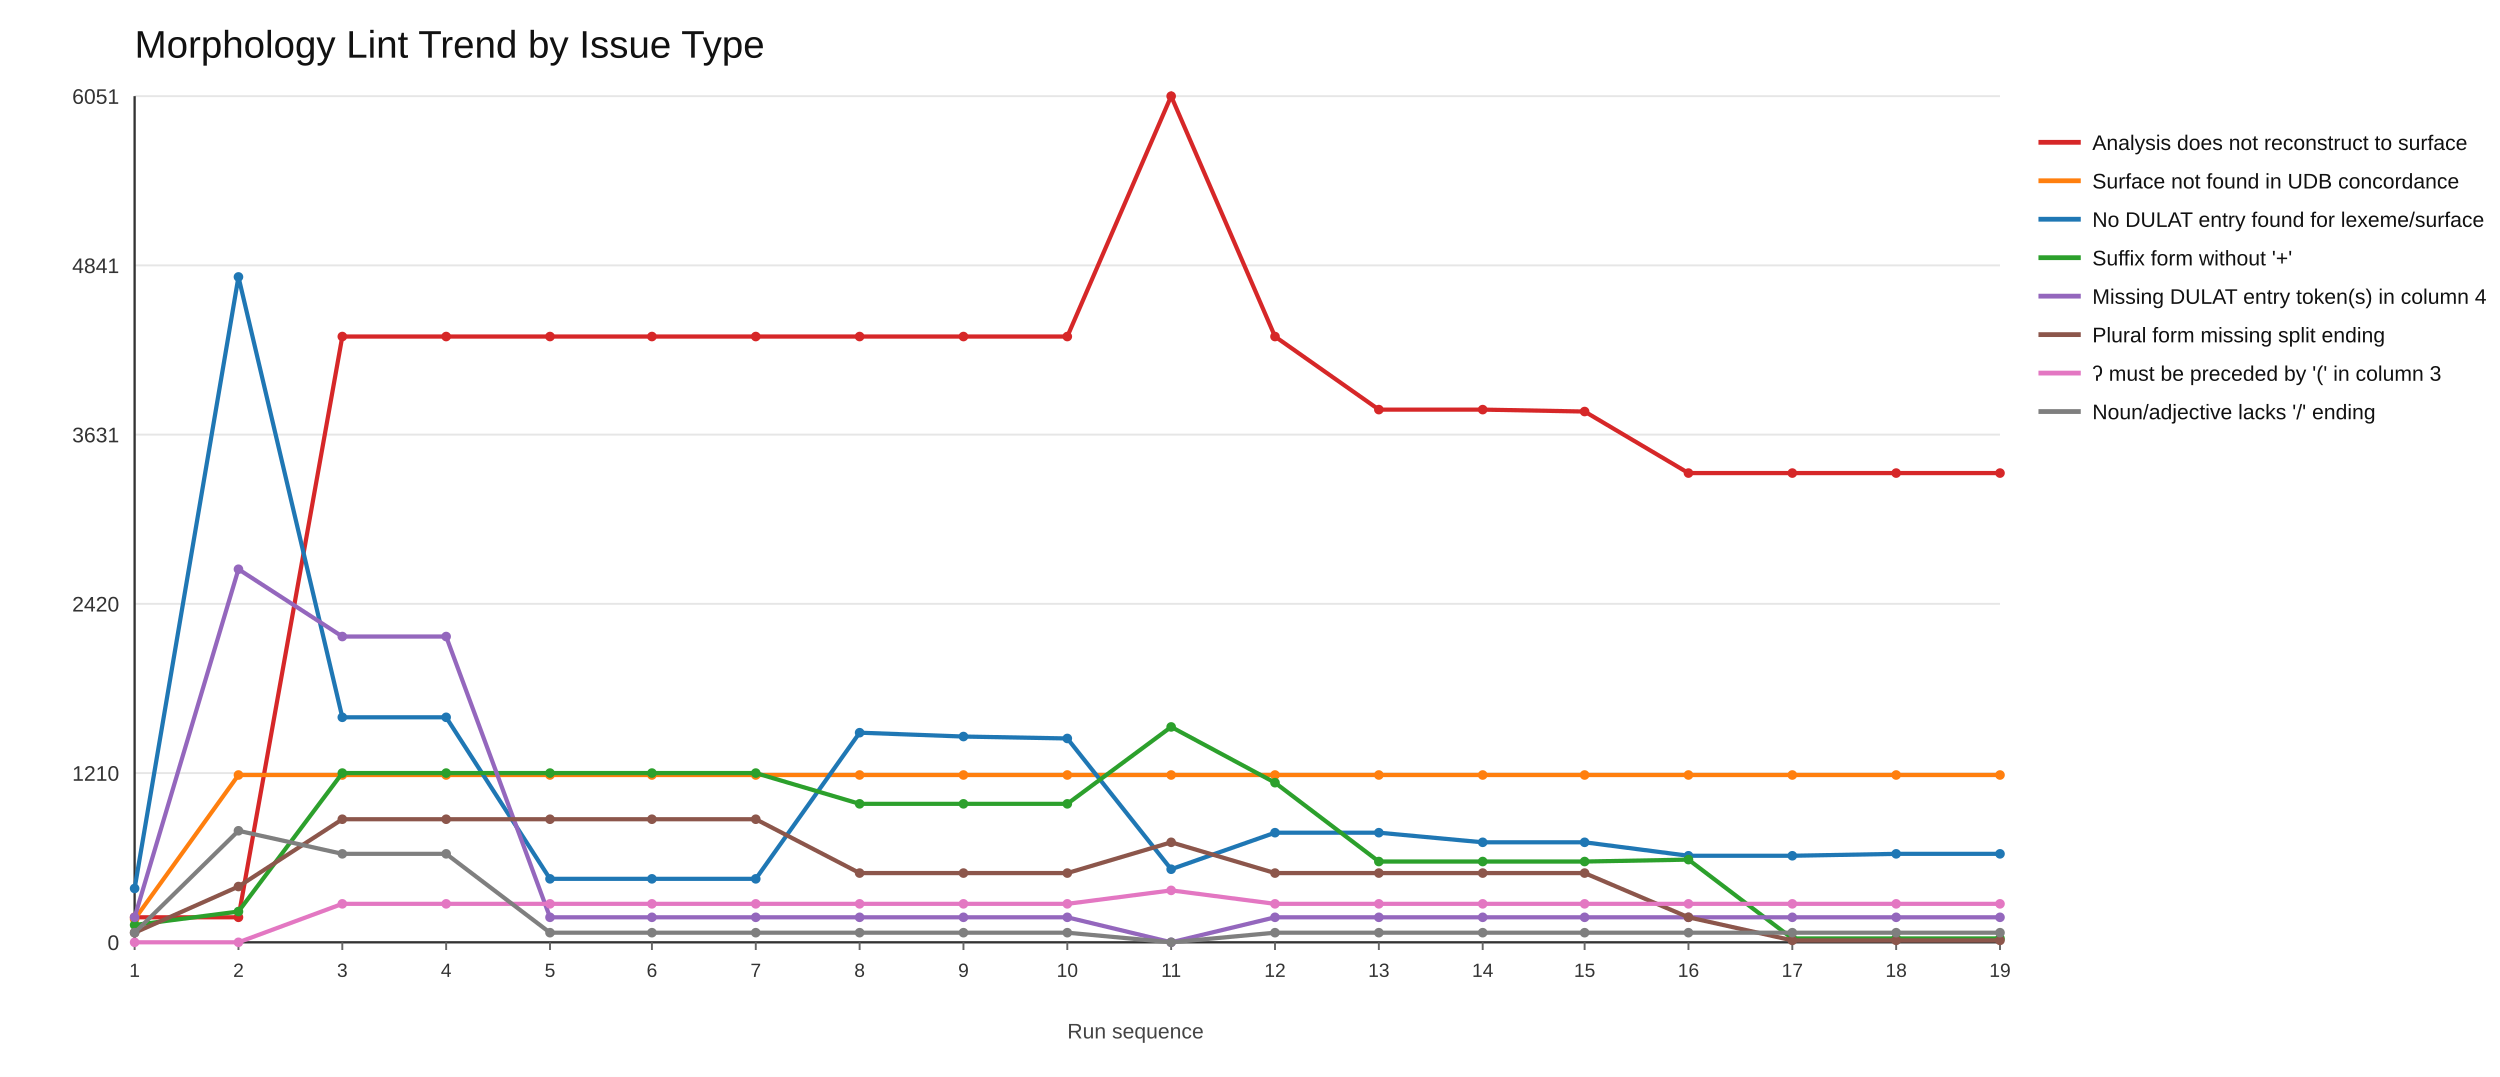
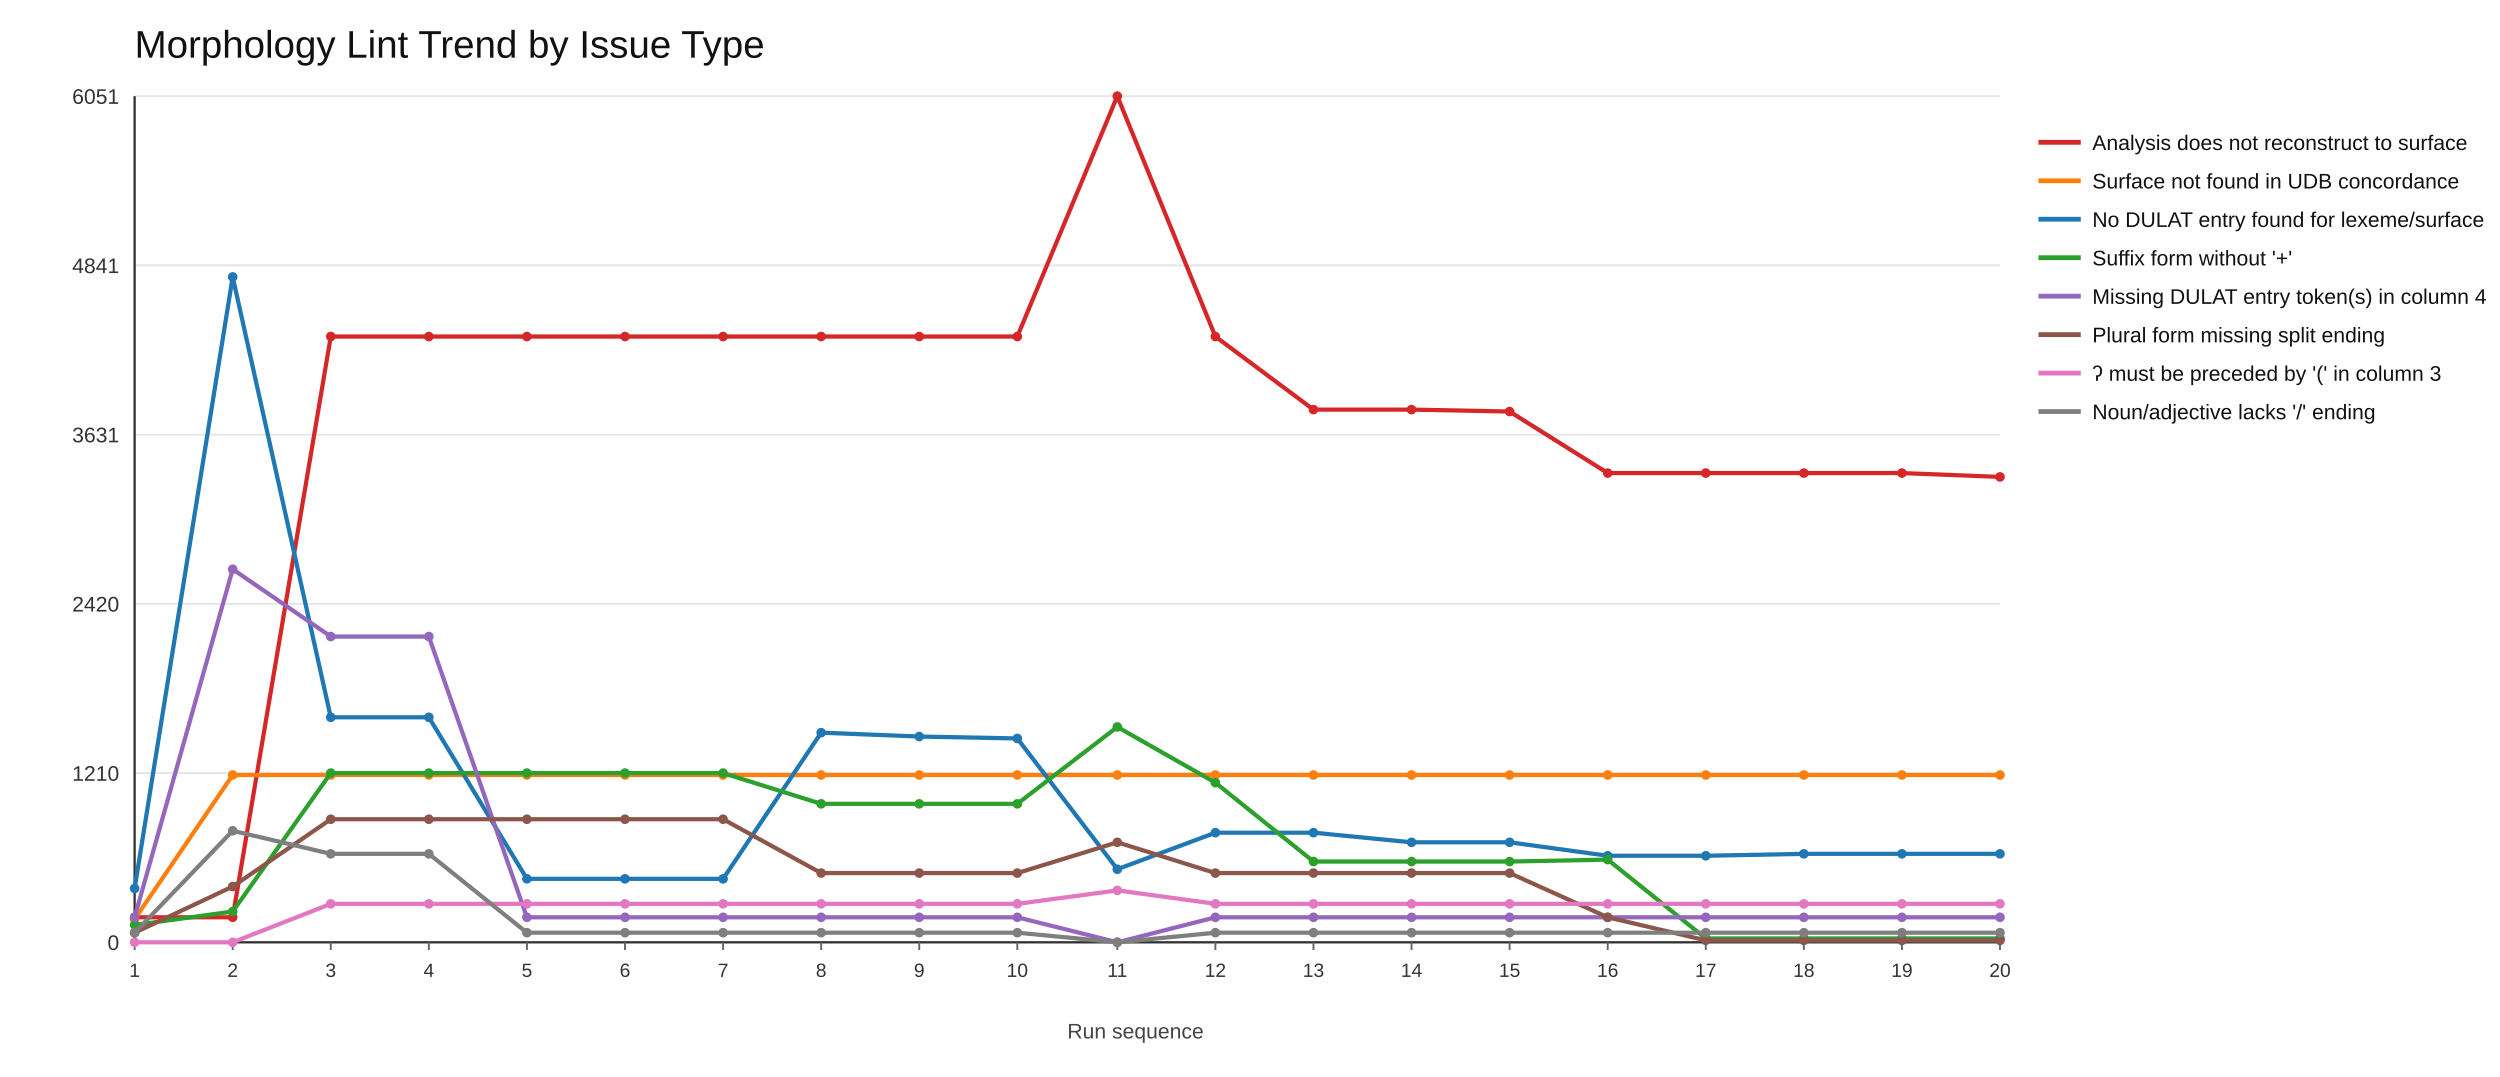
<svg xmlns="http://www.w3.org/2000/svg" width="1300" height="560">
  <rect x="0" y="0" width="1300" height="560" fill="#ffffff" />
  <text x="70" y="30" font-size="20" font-family="Arial" fill="#111">Morphology Lint Trend by Issue Type</text>
  <line x1="70" y1="490" x2="1040" y2="490" stroke="#e6e6e6" stroke-width="1" />
  <text x="62" y="494" font-size="11" font-family="Arial" fill="#333" text-anchor="end">0</text>
  <line x1="70" y1="402" x2="1040" y2="402" stroke="#e6e6e6" stroke-width="1" />
  <text x="62" y="406" font-size="11" font-family="Arial" fill="#333" text-anchor="end">1210</text>
  <line x1="70" y1="314" x2="1040" y2="314" stroke="#e6e6e6" stroke-width="1" />
  <text x="62" y="318" font-size="11" font-family="Arial" fill="#333" text-anchor="end">2420</text>
  <line x1="70" y1="226" x2="1040" y2="226" stroke="#e6e6e6" stroke-width="1" />
  <text x="62" y="230" font-size="11" font-family="Arial" fill="#333" text-anchor="end">3631</text>
  <line x1="70" y1="138" x2="1040" y2="138" stroke="#e6e6e6" stroke-width="1" />
  <text x="62" y="142" font-size="11" font-family="Arial" fill="#333" text-anchor="end">4841</text>
  <line x1="70" y1="50" x2="1040" y2="50" stroke="#e6e6e6" stroke-width="1" />
  <text x="62" y="54" font-size="11" font-family="Arial" fill="#333" text-anchor="end">6051</text>
  <line x1="70" y1="490" x2="1040" y2="490" stroke="#333" stroke-width="1.2" />
  <line x1="70" y1="50" x2="70" y2="490" stroke="#333" stroke-width="1.2" />
  <line x1="70" y1="490" x2="70" y2="494" stroke="#666" stroke-width="1" />
  <text x="70" y="508" font-size="10" font-family="Arial" fill="#333" text-anchor="middle">1</text>
-   <line x1="124" y1="490" x2="124" y2="494" stroke="#666" stroke-width="1" />
-   <text x="124" y="508" font-size="10" font-family="Arial" fill="#333" text-anchor="middle">2</text>
-   <line x1="178" y1="490" x2="178" y2="494" stroke="#666" stroke-width="1" />
-   <text x="178" y="508" font-size="10" font-family="Arial" fill="#333" text-anchor="middle">3</text>
-   <line x1="232" y1="490" x2="232" y2="494" stroke="#666" stroke-width="1" />
-   <text x="232" y="508" font-size="10" font-family="Arial" fill="#333" text-anchor="middle">4</text>
-   <line x1="286" y1="490" x2="286" y2="494" stroke="#666" stroke-width="1" />
-   <text x="286" y="508" font-size="10" font-family="Arial" fill="#333" text-anchor="middle">5</text>
-   <line x1="339" y1="490" x2="339" y2="494" stroke="#666" stroke-width="1" />
-   <text x="339" y="508" font-size="10" font-family="Arial" fill="#333" text-anchor="middle">6</text>
-   <line x1="393" y1="490" x2="393" y2="494" stroke="#666" stroke-width="1" />
-   <text x="393" y="508" font-size="10" font-family="Arial" fill="#333" text-anchor="middle">7</text>
-   <line x1="447" y1="490" x2="447" y2="494" stroke="#666" stroke-width="1" />
-   <text x="447" y="508" font-size="10" font-family="Arial" fill="#333" text-anchor="middle">8</text>
-   <line x1="501" y1="490" x2="501" y2="494" stroke="#666" stroke-width="1" />
-   <text x="501" y="508" font-size="10" font-family="Arial" fill="#333" text-anchor="middle">9</text>
-   <line x1="555" y1="490" x2="555" y2="494" stroke="#666" stroke-width="1" />
-   <text x="555" y="508" font-size="10" font-family="Arial" fill="#333" text-anchor="middle">10</text>
-   <line x1="609" y1="490" x2="609" y2="494" stroke="#666" stroke-width="1" />
-   <text x="609" y="508" font-size="10" font-family="Arial" fill="#333" text-anchor="middle">11</text>
-   <line x1="663" y1="490" x2="663" y2="494" stroke="#666" stroke-width="1" />
-   <text x="663" y="508" font-size="10" font-family="Arial" fill="#333" text-anchor="middle">12</text>
-   <line x1="717" y1="490" x2="717" y2="494" stroke="#666" stroke-width="1" />
-   <text x="717" y="508" font-size="10" font-family="Arial" fill="#333" text-anchor="middle">13</text>
-   <line x1="771" y1="490" x2="771" y2="494" stroke="#666" stroke-width="1" />
-   <text x="771" y="508" font-size="10" font-family="Arial" fill="#333" text-anchor="middle">14</text>
-   <line x1="824" y1="490" x2="824" y2="494" stroke="#666" stroke-width="1" />
-   <text x="824" y="508" font-size="10" font-family="Arial" fill="#333" text-anchor="middle">15</text>
-   <line x1="878" y1="490" x2="878" y2="494" stroke="#666" stroke-width="1" />
-   <text x="878" y="508" font-size="10" font-family="Arial" fill="#333" text-anchor="middle">16</text>
-   <line x1="932" y1="490" x2="932" y2="494" stroke="#666" stroke-width="1" />
-   <text x="932" y="508" font-size="10" font-family="Arial" fill="#333" text-anchor="middle">17</text>
-   <line x1="986" y1="490" x2="986" y2="494" stroke="#666" stroke-width="1" />
-   <text x="986" y="508" font-size="10" font-family="Arial" fill="#333" text-anchor="middle">18</text>
+   <line x1="121" y1="490" x2="121" y2="494" stroke="#666" stroke-width="1" />
+   <text x="121" y="508" font-size="10" font-family="Arial" fill="#333" text-anchor="middle">2</text>
+   <line x1="172" y1="490" x2="172" y2="494" stroke="#666" stroke-width="1" />
+   <text x="172" y="508" font-size="10" font-family="Arial" fill="#333" text-anchor="middle">3</text>
+   <line x1="223" y1="490" x2="223" y2="494" stroke="#666" stroke-width="1" />
+   <text x="223" y="508" font-size="10" font-family="Arial" fill="#333" text-anchor="middle">4</text>
+   <line x1="274" y1="490" x2="274" y2="494" stroke="#666" stroke-width="1" />
+   <text x="274" y="508" font-size="10" font-family="Arial" fill="#333" text-anchor="middle">5</text>
+   <line x1="325" y1="490" x2="325" y2="494" stroke="#666" stroke-width="1" />
+   <text x="325" y="508" font-size="10" font-family="Arial" fill="#333" text-anchor="middle">6</text>
+   <line x1="376" y1="490" x2="376" y2="494" stroke="#666" stroke-width="1" />
+   <text x="376" y="508" font-size="10" font-family="Arial" fill="#333" text-anchor="middle">7</text>
+   <line x1="427" y1="490" x2="427" y2="494" stroke="#666" stroke-width="1" />
+   <text x="427" y="508" font-size="10" font-family="Arial" fill="#333" text-anchor="middle">8</text>
+   <line x1="478" y1="490" x2="478" y2="494" stroke="#666" stroke-width="1" />
+   <text x="478" y="508" font-size="10" font-family="Arial" fill="#333" text-anchor="middle">9</text>
+   <line x1="529" y1="490" x2="529" y2="494" stroke="#666" stroke-width="1" />
+   <text x="529" y="508" font-size="10" font-family="Arial" fill="#333" text-anchor="middle">10</text>
+   <line x1="581" y1="490" x2="581" y2="494" stroke="#666" stroke-width="1" />
+   <text x="581" y="508" font-size="10" font-family="Arial" fill="#333" text-anchor="middle">11</text>
+   <line x1="632" y1="490" x2="632" y2="494" stroke="#666" stroke-width="1" />
+   <text x="632" y="508" font-size="10" font-family="Arial" fill="#333" text-anchor="middle">12</text>
+   <line x1="683" y1="490" x2="683" y2="494" stroke="#666" stroke-width="1" />
+   <text x="683" y="508" font-size="10" font-family="Arial" fill="#333" text-anchor="middle">13</text>
+   <line x1="734" y1="490" x2="734" y2="494" stroke="#666" stroke-width="1" />
+   <text x="734" y="508" font-size="10" font-family="Arial" fill="#333" text-anchor="middle">14</text>
+   <line x1="785" y1="490" x2="785" y2="494" stroke="#666" stroke-width="1" />
+   <text x="785" y="508" font-size="10" font-family="Arial" fill="#333" text-anchor="middle">15</text>
+   <line x1="836" y1="490" x2="836" y2="494" stroke="#666" stroke-width="1" />
+   <text x="836" y="508" font-size="10" font-family="Arial" fill="#333" text-anchor="middle">16</text>
+   <line x1="887" y1="490" x2="887" y2="494" stroke="#666" stroke-width="1" />
+   <text x="887" y="508" font-size="10" font-family="Arial" fill="#333" text-anchor="middle">17</text>
+   <line x1="938" y1="490" x2="938" y2="494" stroke="#666" stroke-width="1" />
+   <text x="938" y="508" font-size="10" font-family="Arial" fill="#333" text-anchor="middle">18</text>
+   <line x1="989" y1="490" x2="989" y2="494" stroke="#666" stroke-width="1" />
+   <text x="989" y="508" font-size="10" font-family="Arial" fill="#333" text-anchor="middle">19</text>
  <line x1="1040" y1="490" x2="1040" y2="494" stroke="#666" stroke-width="1" />
-   <text x="1040" y="508" font-size="10" font-family="Arial" fill="#333" text-anchor="middle">19</text>
-   <polyline fill="none" stroke="#d62728" stroke-width="2.2" points="70,477 124,477 178,175 232,175 286,175 339,175 393,175 447,175 501,175 555,175 609,50 663,175 717,213 771,213 824,214 878,246 932,246 986,246 1040,246" />
+   <text x="1040" y="508" font-size="10" font-family="Arial" fill="#333" text-anchor="middle">20</text>
+   <polyline fill="none" stroke="#d62728" stroke-width="2.2" points="70,477 121,477 172,175 223,175 274,175 325,175 376,175 427,175 478,175 529,175 581,50 632,175 683,213 734,213 785,214 836,246 887,246 938,246 989,246 1040,248" />
  <circle cx="70" cy="477" r="2.5" fill="#d62728" />
-   <circle cx="124" cy="477" r="2.5" fill="#d62728" />
-   <circle cx="178" cy="175" r="2.5" fill="#d62728" />
-   <circle cx="232" cy="175" r="2.5" fill="#d62728" />
-   <circle cx="286" cy="175" r="2.5" fill="#d62728" />
-   <circle cx="339" cy="175" r="2.5" fill="#d62728" />
-   <circle cx="393" cy="175" r="2.5" fill="#d62728" />
-   <circle cx="447" cy="175" r="2.5" fill="#d62728" />
-   <circle cx="501" cy="175" r="2.5" fill="#d62728" />
-   <circle cx="555" cy="175" r="2.5" fill="#d62728" />
-   <circle cx="609" cy="50" r="2.5" fill="#d62728" />
-   <circle cx="663" cy="175" r="2.5" fill="#d62728" />
-   <circle cx="717" cy="213" r="2.5" fill="#d62728" />
-   <circle cx="771" cy="213" r="2.5" fill="#d62728" />
-   <circle cx="824" cy="214" r="2.5" fill="#d62728" />
-   <circle cx="878" cy="246" r="2.5" fill="#d62728" />
-   <circle cx="932" cy="246" r="2.5" fill="#d62728" />
-   <circle cx="986" cy="246" r="2.5" fill="#d62728" />
-   <circle cx="1040" cy="246" r="2.5" fill="#d62728" />
+   <circle cx="121" cy="477" r="2.5" fill="#d62728" />
+   <circle cx="172" cy="175" r="2.5" fill="#d62728" />
+   <circle cx="223" cy="175" r="2.5" fill="#d62728" />
+   <circle cx="274" cy="175" r="2.5" fill="#d62728" />
+   <circle cx="325" cy="175" r="2.5" fill="#d62728" />
+   <circle cx="376" cy="175" r="2.5" fill="#d62728" />
+   <circle cx="427" cy="175" r="2.5" fill="#d62728" />
+   <circle cx="478" cy="175" r="2.5" fill="#d62728" />
+   <circle cx="529" cy="175" r="2.5" fill="#d62728" />
+   <circle cx="581" cy="50" r="2.5" fill="#d62728" />
+   <circle cx="632" cy="175" r="2.5" fill="#d62728" />
+   <circle cx="683" cy="213" r="2.5" fill="#d62728" />
+   <circle cx="734" cy="213" r="2.5" fill="#d62728" />
+   <circle cx="785" cy="214" r="2.5" fill="#d62728" />
+   <circle cx="836" cy="246" r="2.5" fill="#d62728" />
+   <circle cx="887" cy="246" r="2.5" fill="#d62728" />
+   <circle cx="938" cy="246" r="2.5" fill="#d62728" />
+   <circle cx="989" cy="246" r="2.5" fill="#d62728" />
+   <circle cx="1040" cy="248" r="2.5" fill="#d62728" />
  <line x1="1060" y1="74" x2="1082" y2="74" stroke="#d62728" stroke-width="2.5" />
  <text x="1088" y="78" font-size="11" font-family="Arial" fill="#111">Analysis does not reconstruct to surface</text>
-   <polyline fill="none" stroke="#ff7f0e" stroke-width="2.2" points="70,478 124,403 178,403 232,403 286,403 339,403 393,403 447,403 501,403 555,403 609,403 663,403 717,403 771,403 824,403 878,403 932,403 986,403 1040,403" />
+   <polyline fill="none" stroke="#ff7f0e" stroke-width="2.2" points="70,478 121,403 172,403 223,403 274,403 325,403 376,403 427,403 478,403 529,403 581,403 632,403 683,403 734,403 785,403 836,403 887,403 938,403 989,403 1040,403" />
  <circle cx="70" cy="478" r="2.5" fill="#ff7f0e" />
-   <circle cx="124" cy="403" r="2.5" fill="#ff7f0e" />
-   <circle cx="178" cy="403" r="2.5" fill="#ff7f0e" />
-   <circle cx="232" cy="403" r="2.5" fill="#ff7f0e" />
-   <circle cx="286" cy="403" r="2.5" fill="#ff7f0e" />
-   <circle cx="339" cy="403" r="2.5" fill="#ff7f0e" />
-   <circle cx="393" cy="403" r="2.5" fill="#ff7f0e" />
-   <circle cx="447" cy="403" r="2.5" fill="#ff7f0e" />
-   <circle cx="501" cy="403" r="2.5" fill="#ff7f0e" />
-   <circle cx="555" cy="403" r="2.5" fill="#ff7f0e" />
-   <circle cx="609" cy="403" r="2.5" fill="#ff7f0e" />
-   <circle cx="663" cy="403" r="2.5" fill="#ff7f0e" />
-   <circle cx="717" cy="403" r="2.5" fill="#ff7f0e" />
-   <circle cx="771" cy="403" r="2.5" fill="#ff7f0e" />
-   <circle cx="824" cy="403" r="2.5" fill="#ff7f0e" />
-   <circle cx="878" cy="403" r="2.5" fill="#ff7f0e" />
-   <circle cx="932" cy="403" r="2.5" fill="#ff7f0e" />
-   <circle cx="986" cy="403" r="2.5" fill="#ff7f0e" />
+   <circle cx="121" cy="403" r="2.5" fill="#ff7f0e" />
+   <circle cx="172" cy="403" r="2.5" fill="#ff7f0e" />
+   <circle cx="223" cy="403" r="2.5" fill="#ff7f0e" />
+   <circle cx="274" cy="403" r="2.5" fill="#ff7f0e" />
+   <circle cx="325" cy="403" r="2.5" fill="#ff7f0e" />
+   <circle cx="376" cy="403" r="2.5" fill="#ff7f0e" />
+   <circle cx="427" cy="403" r="2.5" fill="#ff7f0e" />
+   <circle cx="478" cy="403" r="2.5" fill="#ff7f0e" />
+   <circle cx="529" cy="403" r="2.5" fill="#ff7f0e" />
+   <circle cx="581" cy="403" r="2.5" fill="#ff7f0e" />
+   <circle cx="632" cy="403" r="2.5" fill="#ff7f0e" />
+   <circle cx="683" cy="403" r="2.5" fill="#ff7f0e" />
+   <circle cx="734" cy="403" r="2.5" fill="#ff7f0e" />
+   <circle cx="785" cy="403" r="2.5" fill="#ff7f0e" />
+   <circle cx="836" cy="403" r="2.5" fill="#ff7f0e" />
+   <circle cx="887" cy="403" r="2.5" fill="#ff7f0e" />
+   <circle cx="938" cy="403" r="2.5" fill="#ff7f0e" />
+   <circle cx="989" cy="403" r="2.5" fill="#ff7f0e" />
  <circle cx="1040" cy="403" r="2.5" fill="#ff7f0e" />
  <line x1="1060" y1="94" x2="1082" y2="94" stroke="#ff7f0e" stroke-width="2.5" />
  <text x="1088" y="98" font-size="11" font-family="Arial" fill="#111">Surface not found in UDB concordance</text>
-   <polyline fill="none" stroke="#1f77b4" stroke-width="2.2" points="70,462 124,144 178,373 232,373 286,457 339,457 393,457 447,381 501,383 555,384 609,452 663,433 717,433 771,438 824,438 878,445 932,445 986,444 1040,444" />
+   <polyline fill="none" stroke="#1f77b4" stroke-width="2.2" points="70,462 121,144 172,373 223,373 274,457 325,457 376,457 427,381 478,383 529,384 581,452 632,433 683,433 734,438 785,438 836,445 887,445 938,444 989,444 1040,444" />
  <circle cx="70" cy="462" r="2.5" fill="#1f77b4" />
-   <circle cx="124" cy="144" r="2.5" fill="#1f77b4" />
-   <circle cx="178" cy="373" r="2.5" fill="#1f77b4" />
-   <circle cx="232" cy="373" r="2.5" fill="#1f77b4" />
-   <circle cx="286" cy="457" r="2.5" fill="#1f77b4" />
-   <circle cx="339" cy="457" r="2.5" fill="#1f77b4" />
-   <circle cx="393" cy="457" r="2.5" fill="#1f77b4" />
-   <circle cx="447" cy="381" r="2.5" fill="#1f77b4" />
-   <circle cx="501" cy="383" r="2.5" fill="#1f77b4" />
-   <circle cx="555" cy="384" r="2.5" fill="#1f77b4" />
-   <circle cx="609" cy="452" r="2.5" fill="#1f77b4" />
-   <circle cx="663" cy="433" r="2.5" fill="#1f77b4" />
-   <circle cx="717" cy="433" r="2.5" fill="#1f77b4" />
-   <circle cx="771" cy="438" r="2.5" fill="#1f77b4" />
-   <circle cx="824" cy="438" r="2.5" fill="#1f77b4" />
-   <circle cx="878" cy="445" r="2.5" fill="#1f77b4" />
-   <circle cx="932" cy="445" r="2.5" fill="#1f77b4" />
-   <circle cx="986" cy="444" r="2.5" fill="#1f77b4" />
+   <circle cx="121" cy="144" r="2.5" fill="#1f77b4" />
+   <circle cx="172" cy="373" r="2.5" fill="#1f77b4" />
+   <circle cx="223" cy="373" r="2.5" fill="#1f77b4" />
+   <circle cx="274" cy="457" r="2.5" fill="#1f77b4" />
+   <circle cx="325" cy="457" r="2.5" fill="#1f77b4" />
+   <circle cx="376" cy="457" r="2.5" fill="#1f77b4" />
+   <circle cx="427" cy="381" r="2.5" fill="#1f77b4" />
+   <circle cx="478" cy="383" r="2.5" fill="#1f77b4" />
+   <circle cx="529" cy="384" r="2.5" fill="#1f77b4" />
+   <circle cx="581" cy="452" r="2.5" fill="#1f77b4" />
+   <circle cx="632" cy="433" r="2.5" fill="#1f77b4" />
+   <circle cx="683" cy="433" r="2.5" fill="#1f77b4" />
+   <circle cx="734" cy="438" r="2.5" fill="#1f77b4" />
+   <circle cx="785" cy="438" r="2.5" fill="#1f77b4" />
+   <circle cx="836" cy="445" r="2.5" fill="#1f77b4" />
+   <circle cx="887" cy="445" r="2.5" fill="#1f77b4" />
+   <circle cx="938" cy="444" r="2.5" fill="#1f77b4" />
+   <circle cx="989" cy="444" r="2.5" fill="#1f77b4" />
  <circle cx="1040" cy="444" r="2.5" fill="#1f77b4" />
  <line x1="1060" y1="114" x2="1082" y2="114" stroke="#1f77b4" stroke-width="2.5" />
  <text x="1088" y="118" font-size="11" font-family="Arial" fill="#111">No DULAT entry found for lexeme/surface</text>
-   <polyline fill="none" stroke="#2ca02c" stroke-width="2.2" points="70,481 124,474 178,402 232,402 286,402 339,402 393,402 447,418 501,418 555,418 609,378 663,407 717,448 771,448 824,448 878,447 932,488 986,488 1040,488" />
+   <polyline fill="none" stroke="#2ca02c" stroke-width="2.2" points="70,481 121,474 172,402 223,402 274,402 325,402 376,402 427,418 478,418 529,418 581,378 632,407 683,448 734,448 785,448 836,447 887,488 938,488 989,488 1040,488" />
  <circle cx="70" cy="481" r="2.5" fill="#2ca02c" />
-   <circle cx="124" cy="474" r="2.5" fill="#2ca02c" />
-   <circle cx="178" cy="402" r="2.5" fill="#2ca02c" />
-   <circle cx="232" cy="402" r="2.5" fill="#2ca02c" />
-   <circle cx="286" cy="402" r="2.5" fill="#2ca02c" />
-   <circle cx="339" cy="402" r="2.5" fill="#2ca02c" />
-   <circle cx="393" cy="402" r="2.5" fill="#2ca02c" />
-   <circle cx="447" cy="418" r="2.5" fill="#2ca02c" />
-   <circle cx="501" cy="418" r="2.5" fill="#2ca02c" />
-   <circle cx="555" cy="418" r="2.5" fill="#2ca02c" />
-   <circle cx="609" cy="378" r="2.5" fill="#2ca02c" />
-   <circle cx="663" cy="407" r="2.5" fill="#2ca02c" />
-   <circle cx="717" cy="448" r="2.5" fill="#2ca02c" />
-   <circle cx="771" cy="448" r="2.5" fill="#2ca02c" />
-   <circle cx="824" cy="448" r="2.5" fill="#2ca02c" />
-   <circle cx="878" cy="447" r="2.5" fill="#2ca02c" />
-   <circle cx="932" cy="488" r="2.5" fill="#2ca02c" />
-   <circle cx="986" cy="488" r="2.5" fill="#2ca02c" />
+   <circle cx="121" cy="474" r="2.5" fill="#2ca02c" />
+   <circle cx="172" cy="402" r="2.5" fill="#2ca02c" />
+   <circle cx="223" cy="402" r="2.5" fill="#2ca02c" />
+   <circle cx="274" cy="402" r="2.5" fill="#2ca02c" />
+   <circle cx="325" cy="402" r="2.5" fill="#2ca02c" />
+   <circle cx="376" cy="402" r="2.5" fill="#2ca02c" />
+   <circle cx="427" cy="418" r="2.5" fill="#2ca02c" />
+   <circle cx="478" cy="418" r="2.5" fill="#2ca02c" />
+   <circle cx="529" cy="418" r="2.5" fill="#2ca02c" />
+   <circle cx="581" cy="378" r="2.5" fill="#2ca02c" />
+   <circle cx="632" cy="407" r="2.5" fill="#2ca02c" />
+   <circle cx="683" cy="448" r="2.5" fill="#2ca02c" />
+   <circle cx="734" cy="448" r="2.5" fill="#2ca02c" />
+   <circle cx="785" cy="448" r="2.5" fill="#2ca02c" />
+   <circle cx="836" cy="447" r="2.5" fill="#2ca02c" />
+   <circle cx="887" cy="488" r="2.5" fill="#2ca02c" />
+   <circle cx="938" cy="488" r="2.5" fill="#2ca02c" />
+   <circle cx="989" cy="488" r="2.5" fill="#2ca02c" />
  <circle cx="1040" cy="488" r="2.5" fill="#2ca02c" />
  <line x1="1060" y1="134" x2="1082" y2="134" stroke="#2ca02c" stroke-width="2.5" />
  <text x="1088" y="138" font-size="11" font-family="Arial" fill="#111">Suffix form without '+'</text>
-   <polyline fill="none" stroke="#9467bd" stroke-width="2.2" points="70,477 124,296 178,331 232,331 286,477 339,477 393,477 447,477 501,477 555,477 609,490 663,477 717,477 771,477 824,477 878,477 932,477 986,477 1040,477" />
+   <polyline fill="none" stroke="#9467bd" stroke-width="2.2" points="70,477 121,296 172,331 223,331 274,477 325,477 376,477 427,477 478,477 529,477 581,490 632,477 683,477 734,477 785,477 836,477 887,477 938,477 989,477 1040,477" />
  <circle cx="70" cy="477" r="2.5" fill="#9467bd" />
-   <circle cx="124" cy="296" r="2.5" fill="#9467bd" />
-   <circle cx="178" cy="331" r="2.5" fill="#9467bd" />
-   <circle cx="232" cy="331" r="2.5" fill="#9467bd" />
-   <circle cx="286" cy="477" r="2.5" fill="#9467bd" />
-   <circle cx="339" cy="477" r="2.5" fill="#9467bd" />
-   <circle cx="393" cy="477" r="2.5" fill="#9467bd" />
-   <circle cx="447" cy="477" r="2.5" fill="#9467bd" />
-   <circle cx="501" cy="477" r="2.5" fill="#9467bd" />
-   <circle cx="555" cy="477" r="2.5" fill="#9467bd" />
-   <circle cx="609" cy="490" r="2.5" fill="#9467bd" />
-   <circle cx="663" cy="477" r="2.5" fill="#9467bd" />
-   <circle cx="717" cy="477" r="2.5" fill="#9467bd" />
-   <circle cx="771" cy="477" r="2.5" fill="#9467bd" />
-   <circle cx="824" cy="477" r="2.5" fill="#9467bd" />
-   <circle cx="878" cy="477" r="2.5" fill="#9467bd" />
-   <circle cx="932" cy="477" r="2.5" fill="#9467bd" />
-   <circle cx="986" cy="477" r="2.5" fill="#9467bd" />
+   <circle cx="121" cy="296" r="2.5" fill="#9467bd" />
+   <circle cx="172" cy="331" r="2.5" fill="#9467bd" />
+   <circle cx="223" cy="331" r="2.5" fill="#9467bd" />
+   <circle cx="274" cy="477" r="2.5" fill="#9467bd" />
+   <circle cx="325" cy="477" r="2.5" fill="#9467bd" />
+   <circle cx="376" cy="477" r="2.5" fill="#9467bd" />
+   <circle cx="427" cy="477" r="2.5" fill="#9467bd" />
+   <circle cx="478" cy="477" r="2.5" fill="#9467bd" />
+   <circle cx="529" cy="477" r="2.5" fill="#9467bd" />
+   <circle cx="581" cy="490" r="2.5" fill="#9467bd" />
+   <circle cx="632" cy="477" r="2.5" fill="#9467bd" />
+   <circle cx="683" cy="477" r="2.5" fill="#9467bd" />
+   <circle cx="734" cy="477" r="2.5" fill="#9467bd" />
+   <circle cx="785" cy="477" r="2.5" fill="#9467bd" />
+   <circle cx="836" cy="477" r="2.5" fill="#9467bd" />
+   <circle cx="887" cy="477" r="2.5" fill="#9467bd" />
+   <circle cx="938" cy="477" r="2.5" fill="#9467bd" />
+   <circle cx="989" cy="477" r="2.5" fill="#9467bd" />
  <circle cx="1040" cy="477" r="2.5" fill="#9467bd" />
  <line x1="1060" y1="154" x2="1082" y2="154" stroke="#9467bd" stroke-width="2.5" />
  <text x="1088" y="158" font-size="11" font-family="Arial" fill="#111">Missing DULAT entry token(s) in column 4</text>
-   <polyline fill="none" stroke="#8c564b" stroke-width="2.2" points="70,485 124,461 178,426 232,426 286,426 339,426 393,426 447,454 501,454 555,454 609,438 663,454 717,454 771,454 824,454 878,477 932,489 986,489 1040,489" />
+   <polyline fill="none" stroke="#8c564b" stroke-width="2.2" points="70,485 121,461 172,426 223,426 274,426 325,426 376,426 427,454 478,454 529,454 581,438 632,454 683,454 734,454 785,454 836,477 887,489 938,489 989,489 1040,489" />
  <circle cx="70" cy="485" r="2.5" fill="#8c564b" />
-   <circle cx="124" cy="461" r="2.5" fill="#8c564b" />
-   <circle cx="178" cy="426" r="2.5" fill="#8c564b" />
-   <circle cx="232" cy="426" r="2.5" fill="#8c564b" />
-   <circle cx="286" cy="426" r="2.5" fill="#8c564b" />
-   <circle cx="339" cy="426" r="2.5" fill="#8c564b" />
-   <circle cx="393" cy="426" r="2.5" fill="#8c564b" />
-   <circle cx="447" cy="454" r="2.5" fill="#8c564b" />
-   <circle cx="501" cy="454" r="2.5" fill="#8c564b" />
-   <circle cx="555" cy="454" r="2.5" fill="#8c564b" />
-   <circle cx="609" cy="438" r="2.5" fill="#8c564b" />
-   <circle cx="663" cy="454" r="2.5" fill="#8c564b" />
-   <circle cx="717" cy="454" r="2.5" fill="#8c564b" />
-   <circle cx="771" cy="454" r="2.5" fill="#8c564b" />
-   <circle cx="824" cy="454" r="2.5" fill="#8c564b" />
-   <circle cx="878" cy="477" r="2.5" fill="#8c564b" />
-   <circle cx="932" cy="489" r="2.5" fill="#8c564b" />
-   <circle cx="986" cy="489" r="2.5" fill="#8c564b" />
+   <circle cx="121" cy="461" r="2.5" fill="#8c564b" />
+   <circle cx="172" cy="426" r="2.5" fill="#8c564b" />
+   <circle cx="223" cy="426" r="2.5" fill="#8c564b" />
+   <circle cx="274" cy="426" r="2.5" fill="#8c564b" />
+   <circle cx="325" cy="426" r="2.5" fill="#8c564b" />
+   <circle cx="376" cy="426" r="2.5" fill="#8c564b" />
+   <circle cx="427" cy="454" r="2.5" fill="#8c564b" />
+   <circle cx="478" cy="454" r="2.5" fill="#8c564b" />
+   <circle cx="529" cy="454" r="2.5" fill="#8c564b" />
+   <circle cx="581" cy="438" r="2.5" fill="#8c564b" />
+   <circle cx="632" cy="454" r="2.5" fill="#8c564b" />
+   <circle cx="683" cy="454" r="2.5" fill="#8c564b" />
+   <circle cx="734" cy="454" r="2.5" fill="#8c564b" />
+   <circle cx="785" cy="454" r="2.5" fill="#8c564b" />
+   <circle cx="836" cy="477" r="2.5" fill="#8c564b" />
+   <circle cx="887" cy="489" r="2.5" fill="#8c564b" />
+   <circle cx="938" cy="489" r="2.5" fill="#8c564b" />
+   <circle cx="989" cy="489" r="2.5" fill="#8c564b" />
  <circle cx="1040" cy="489" r="2.5" fill="#8c564b" />
  <line x1="1060" y1="174" x2="1082" y2="174" stroke="#8c564b" stroke-width="2.5" />
  <text x="1088" y="178" font-size="11" font-family="Arial" fill="#111">Plural form missing split ending</text>
-   <polyline fill="none" stroke="#e377c2" stroke-width="2.2" points="70,490 124,490 178,470 232,470 286,470 339,470 393,470 447,470 501,470 555,470 609,463 663,470 717,470 771,470 824,470 878,470 932,470 986,470 1040,470" />
+   <polyline fill="none" stroke="#e377c2" stroke-width="2.2" points="70,490 121,490 172,470 223,470 274,470 325,470 376,470 427,470 478,470 529,470 581,463 632,470 683,470 734,470 785,470 836,470 887,470 938,470 989,470 1040,470" />
  <circle cx="70" cy="490" r="2.5" fill="#e377c2" />
-   <circle cx="124" cy="490" r="2.5" fill="#e377c2" />
-   <circle cx="178" cy="470" r="2.5" fill="#e377c2" />
-   <circle cx="232" cy="470" r="2.5" fill="#e377c2" />
-   <circle cx="286" cy="470" r="2.5" fill="#e377c2" />
-   <circle cx="339" cy="470" r="2.5" fill="#e377c2" />
-   <circle cx="393" cy="470" r="2.5" fill="#e377c2" />
-   <circle cx="447" cy="470" r="2.5" fill="#e377c2" />
-   <circle cx="501" cy="470" r="2.5" fill="#e377c2" />
-   <circle cx="555" cy="470" r="2.5" fill="#e377c2" />
-   <circle cx="609" cy="463" r="2.5" fill="#e377c2" />
-   <circle cx="663" cy="470" r="2.5" fill="#e377c2" />
-   <circle cx="717" cy="470" r="2.5" fill="#e377c2" />
-   <circle cx="771" cy="470" r="2.5" fill="#e377c2" />
-   <circle cx="824" cy="470" r="2.5" fill="#e377c2" />
-   <circle cx="878" cy="470" r="2.5" fill="#e377c2" />
-   <circle cx="932" cy="470" r="2.5" fill="#e377c2" />
-   <circle cx="986" cy="470" r="2.5" fill="#e377c2" />
+   <circle cx="121" cy="490" r="2.5" fill="#e377c2" />
+   <circle cx="172" cy="470" r="2.5" fill="#e377c2" />
+   <circle cx="223" cy="470" r="2.5" fill="#e377c2" />
+   <circle cx="274" cy="470" r="2.5" fill="#e377c2" />
+   <circle cx="325" cy="470" r="2.5" fill="#e377c2" />
+   <circle cx="376" cy="470" r="2.5" fill="#e377c2" />
+   <circle cx="427" cy="470" r="2.5" fill="#e377c2" />
+   <circle cx="478" cy="470" r="2.5" fill="#e377c2" />
+   <circle cx="529" cy="470" r="2.5" fill="#e377c2" />
+   <circle cx="581" cy="463" r="2.5" fill="#e377c2" />
+   <circle cx="632" cy="470" r="2.5" fill="#e377c2" />
+   <circle cx="683" cy="470" r="2.5" fill="#e377c2" />
+   <circle cx="734" cy="470" r="2.5" fill="#e377c2" />
+   <circle cx="785" cy="470" r="2.5" fill="#e377c2" />
+   <circle cx="836" cy="470" r="2.5" fill="#e377c2" />
+   <circle cx="887" cy="470" r="2.5" fill="#e377c2" />
+   <circle cx="938" cy="470" r="2.5" fill="#e377c2" />
+   <circle cx="989" cy="470" r="2.5" fill="#e377c2" />
  <circle cx="1040" cy="470" r="2.5" fill="#e377c2" />
  <line x1="1060" y1="194" x2="1082" y2="194" stroke="#e377c2" stroke-width="2.5" />
  <text x="1088" y="198" font-size="11" font-family="Arial" fill="#111">ʔ must be preceded by '(' in column 3</text>
-   <polyline fill="none" stroke="#7f7f7f" stroke-width="2.2" points="70,485 124,432 178,444 232,444 286,485 339,485 393,485 447,485 501,485 555,485 609,490 663,485 717,485 771,485 824,485 878,485 932,485 986,485 1040,485" />
+   <polyline fill="none" stroke="#7f7f7f" stroke-width="2.2" points="70,485 121,432 172,444 223,444 274,485 325,485 376,485 427,485 478,485 529,485 581,490 632,485 683,485 734,485 785,485 836,485 887,485 938,485 989,485 1040,485" />
  <circle cx="70" cy="485" r="2.5" fill="#7f7f7f" />
-   <circle cx="124" cy="432" r="2.5" fill="#7f7f7f" />
-   <circle cx="178" cy="444" r="2.5" fill="#7f7f7f" />
-   <circle cx="232" cy="444" r="2.5" fill="#7f7f7f" />
-   <circle cx="286" cy="485" r="2.5" fill="#7f7f7f" />
-   <circle cx="339" cy="485" r="2.5" fill="#7f7f7f" />
-   <circle cx="393" cy="485" r="2.5" fill="#7f7f7f" />
-   <circle cx="447" cy="485" r="2.5" fill="#7f7f7f" />
-   <circle cx="501" cy="485" r="2.5" fill="#7f7f7f" />
-   <circle cx="555" cy="485" r="2.5" fill="#7f7f7f" />
-   <circle cx="609" cy="490" r="2.5" fill="#7f7f7f" />
-   <circle cx="663" cy="485" r="2.5" fill="#7f7f7f" />
-   <circle cx="717" cy="485" r="2.5" fill="#7f7f7f" />
-   <circle cx="771" cy="485" r="2.5" fill="#7f7f7f" />
-   <circle cx="824" cy="485" r="2.5" fill="#7f7f7f" />
-   <circle cx="878" cy="485" r="2.5" fill="#7f7f7f" />
-   <circle cx="932" cy="485" r="2.5" fill="#7f7f7f" />
-   <circle cx="986" cy="485" r="2.5" fill="#7f7f7f" />
+   <circle cx="121" cy="432" r="2.5" fill="#7f7f7f" />
+   <circle cx="172" cy="444" r="2.5" fill="#7f7f7f" />
+   <circle cx="223" cy="444" r="2.5" fill="#7f7f7f" />
+   <circle cx="274" cy="485" r="2.5" fill="#7f7f7f" />
+   <circle cx="325" cy="485" r="2.5" fill="#7f7f7f" />
+   <circle cx="376" cy="485" r="2.5" fill="#7f7f7f" />
+   <circle cx="427" cy="485" r="2.5" fill="#7f7f7f" />
+   <circle cx="478" cy="485" r="2.5" fill="#7f7f7f" />
+   <circle cx="529" cy="485" r="2.5" fill="#7f7f7f" />
+   <circle cx="581" cy="490" r="2.5" fill="#7f7f7f" />
+   <circle cx="632" cy="485" r="2.5" fill="#7f7f7f" />
+   <circle cx="683" cy="485" r="2.5" fill="#7f7f7f" />
+   <circle cx="734" cy="485" r="2.5" fill="#7f7f7f" />
+   <circle cx="785" cy="485" r="2.5" fill="#7f7f7f" />
+   <circle cx="836" cy="485" r="2.5" fill="#7f7f7f" />
+   <circle cx="887" cy="485" r="2.5" fill="#7f7f7f" />
+   <circle cx="938" cy="485" r="2.5" fill="#7f7f7f" />
+   <circle cx="989" cy="485" r="2.5" fill="#7f7f7f" />
  <circle cx="1040" cy="485" r="2.5" fill="#7f7f7f" />
  <line x1="1060" y1="214" x2="1082" y2="214" stroke="#7f7f7f" stroke-width="2.5" />
  <text x="1088" y="218" font-size="11" font-family="Arial" fill="#111">Noun/adjective lacks '/' ending</text>
  <text x="555" y="540" font-size="11" font-family="Arial" fill="#444">Run sequence</text>
</svg>
